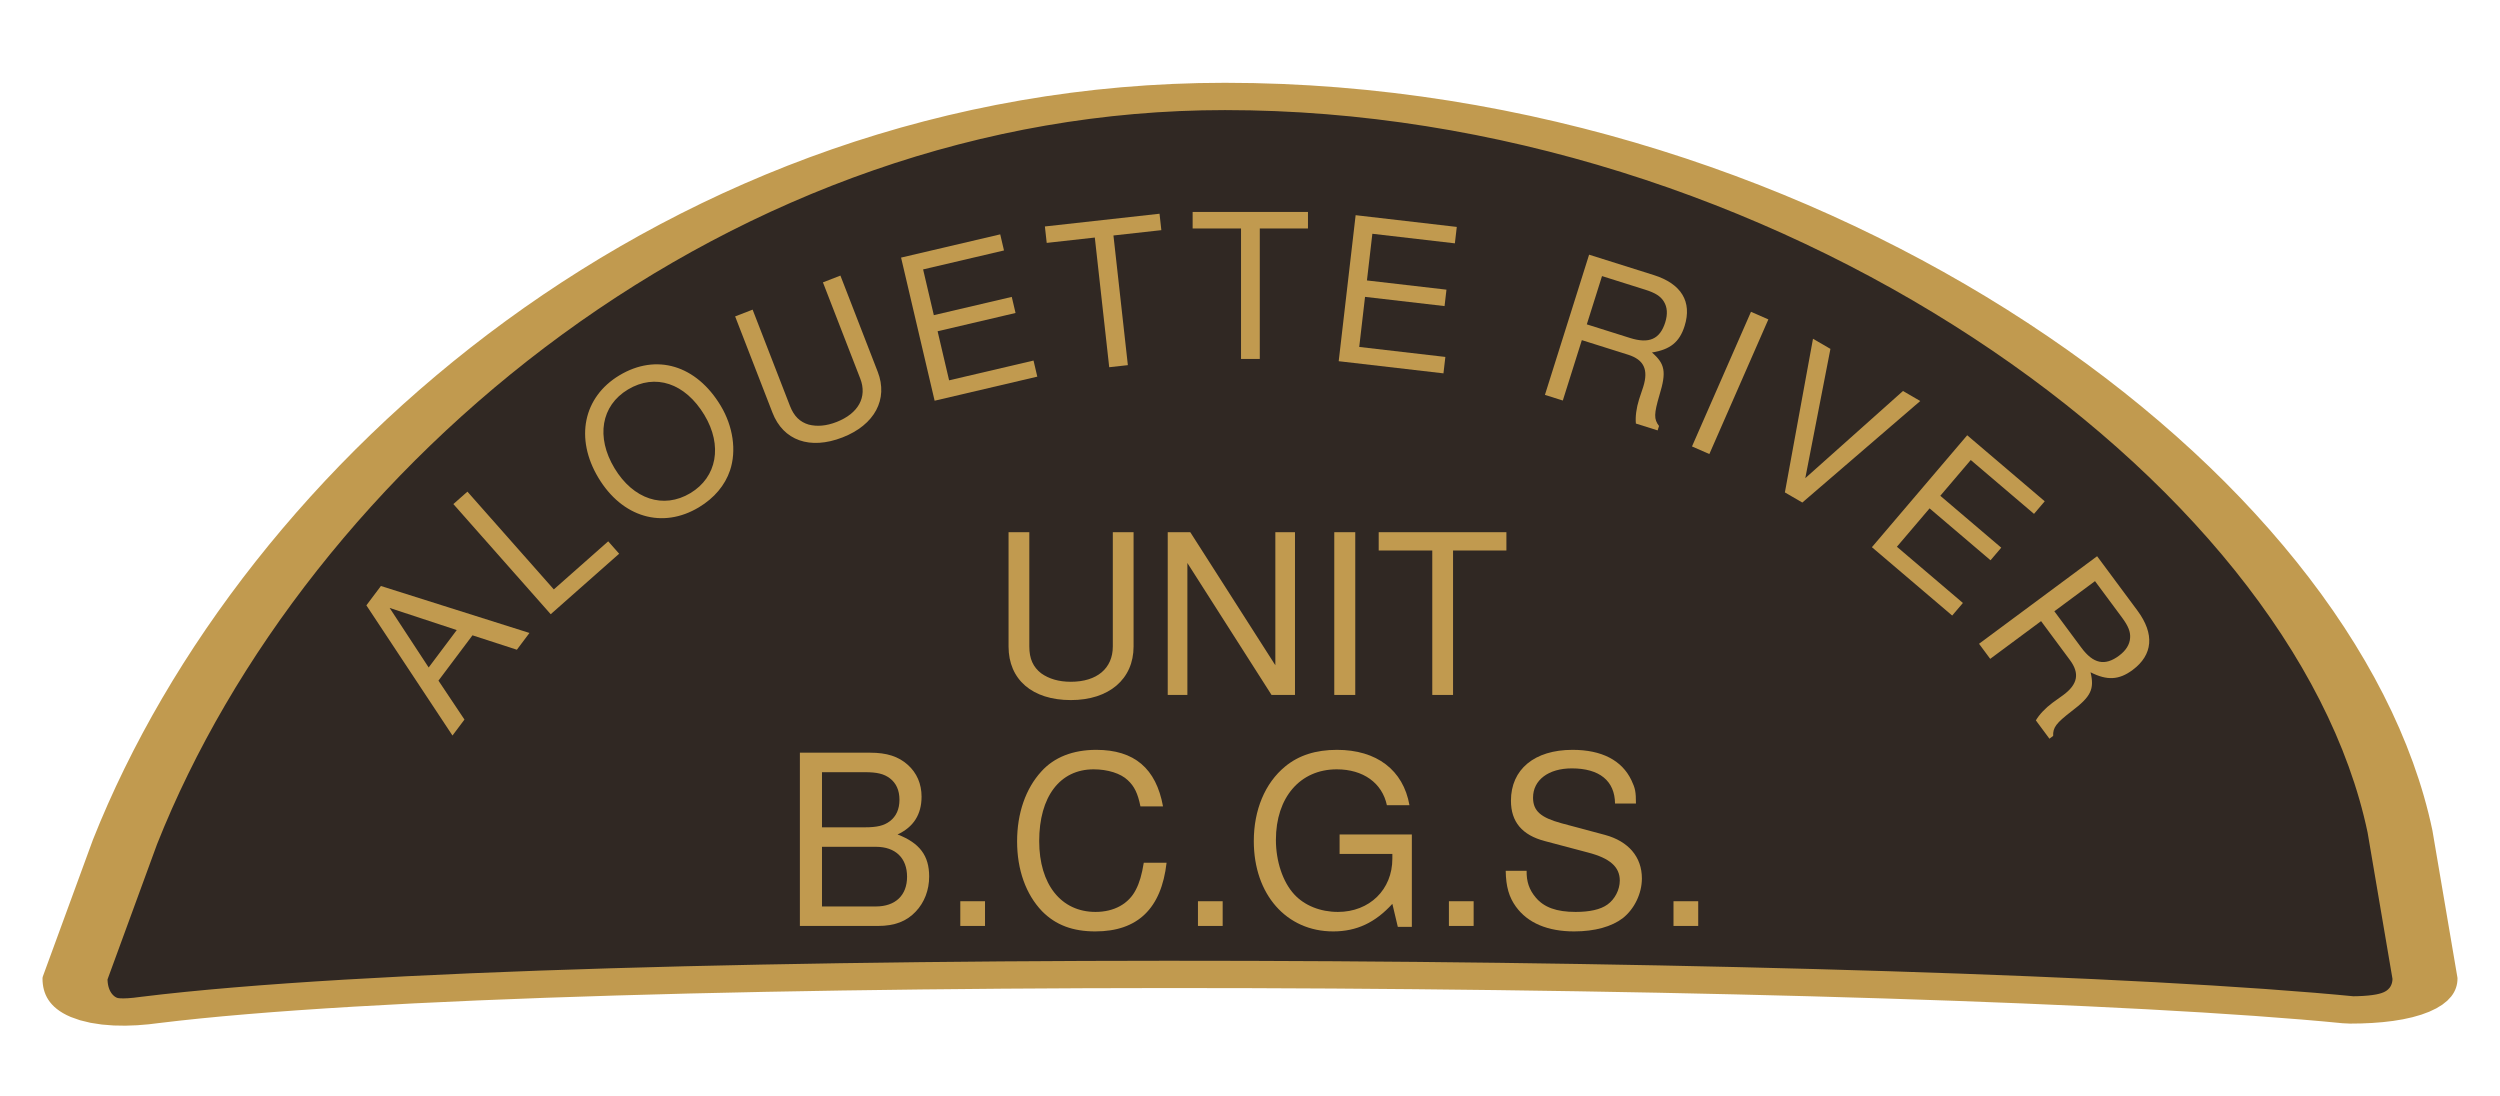
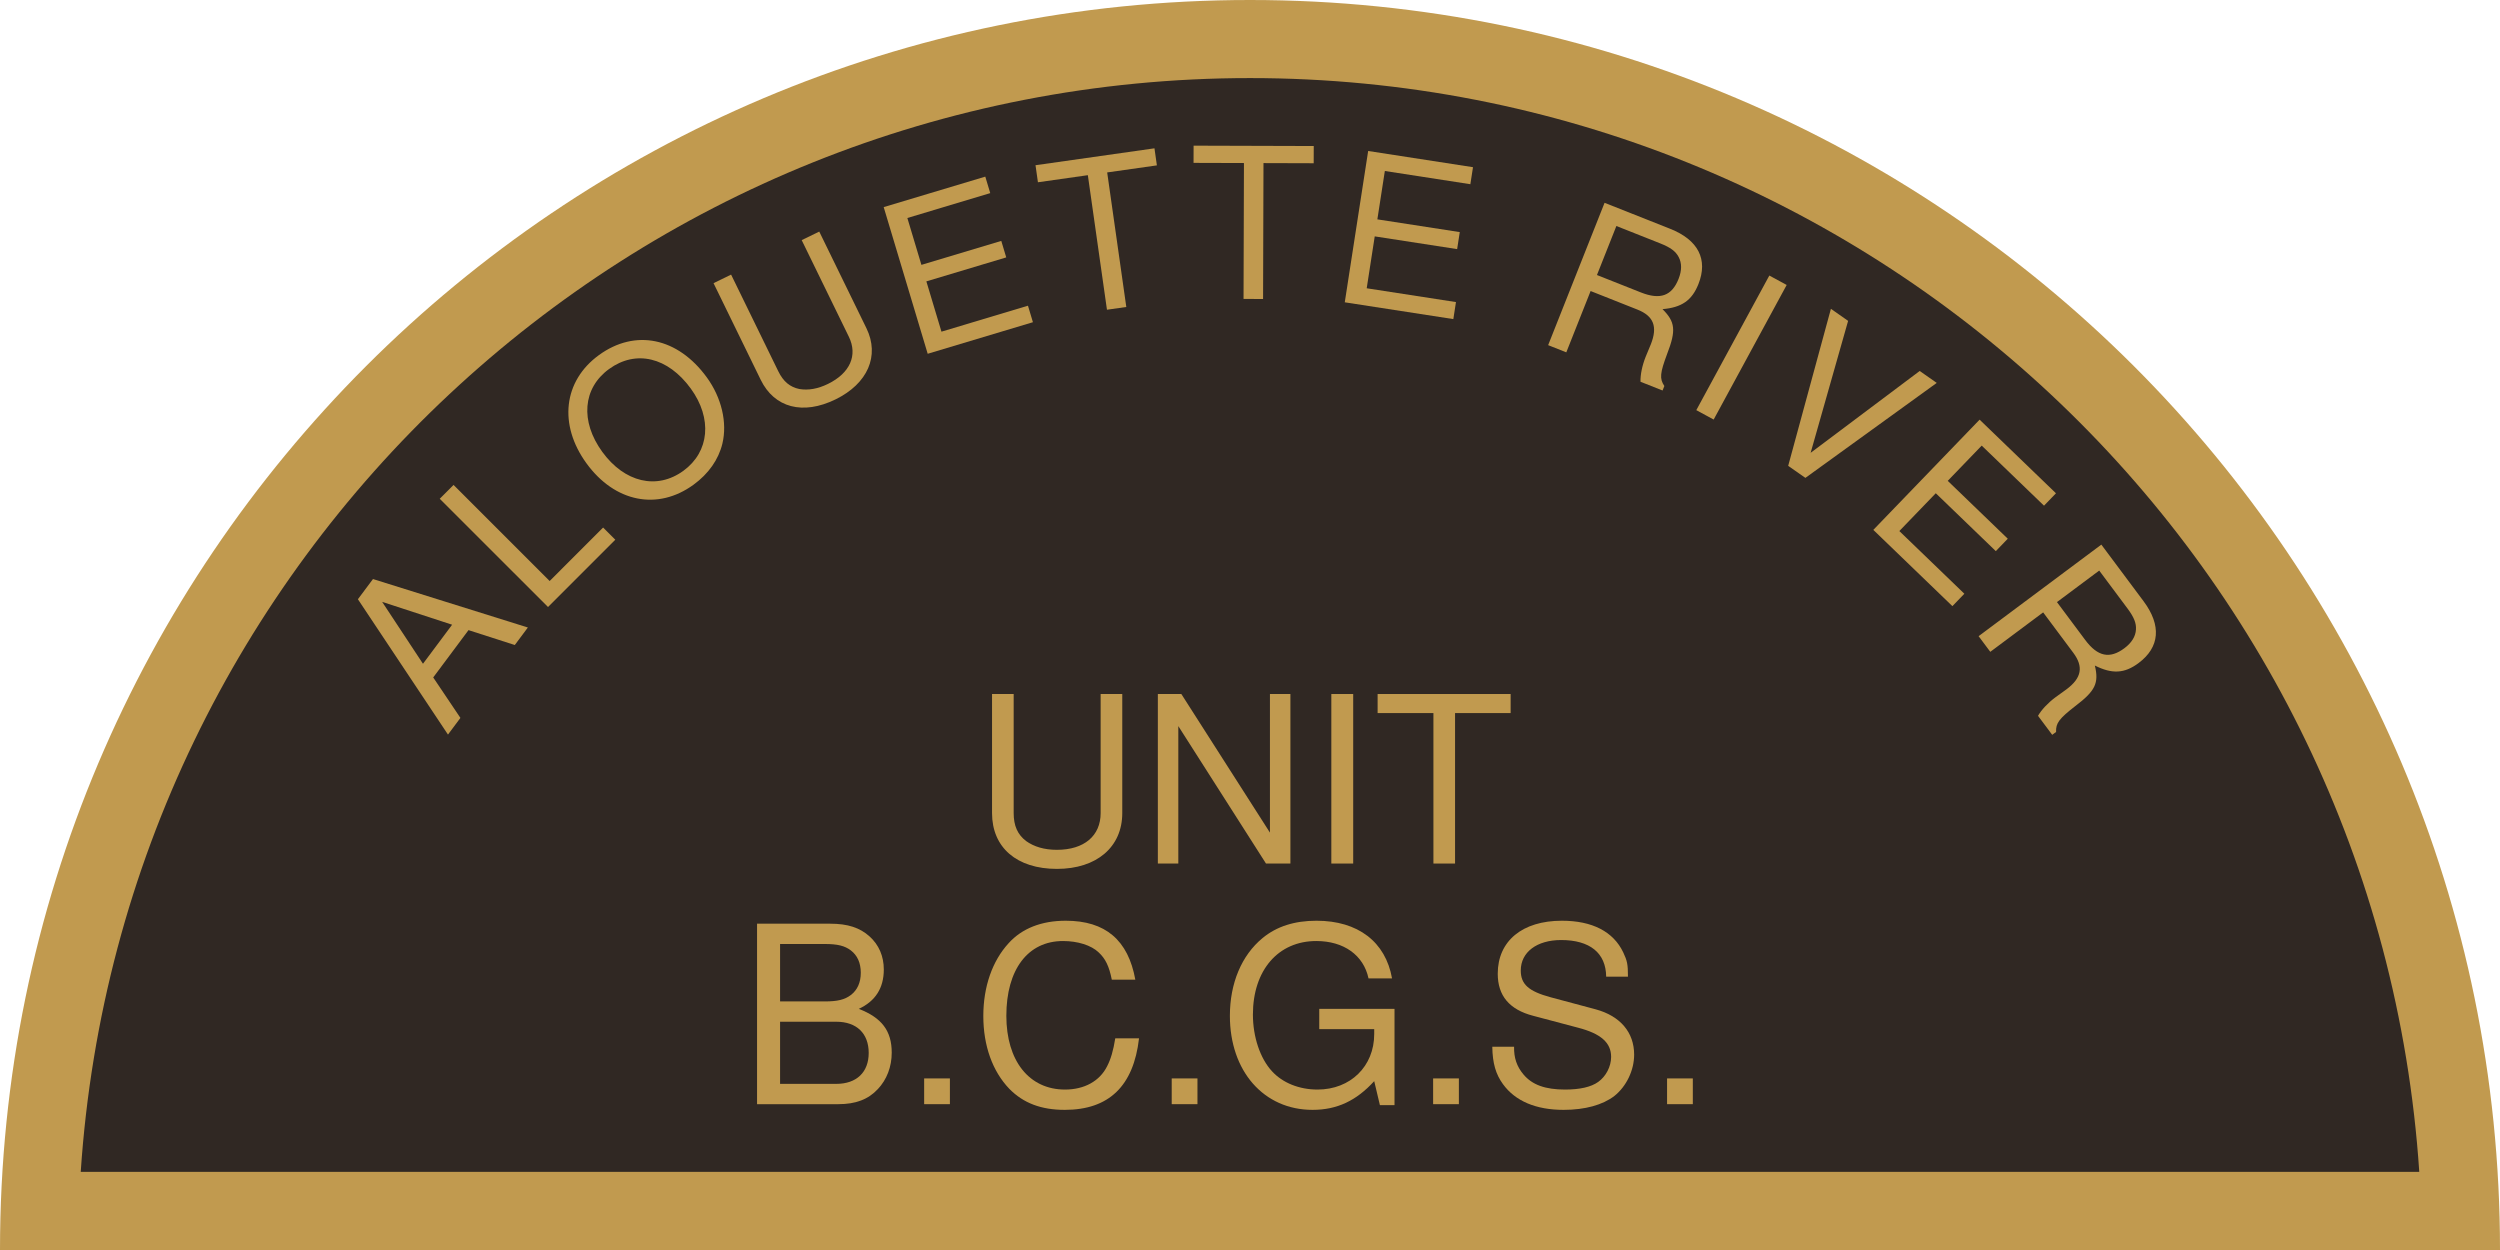
- <svg xmlns="http://www.w3.org/2000/svg" viewBox="0 0 73 32" role="img">
-   <g transform="translate(0.0 0.67) scale(0.73)" data-master-id="bcgs-alouette-river-arch-v1" data-master-geometry-hash="ff6ea8e2bc02665373e0696f7b320addb7f40b993b4d575ed59b11e768a50c31">
-     <g data-component="shared-base-border">
-       <path d="M3 91 L5 78 C11 42 28 7 49 7 C72 7 93 43 96 77 L97 91 Q97 94 94 94 C77 90 23 89 6 94 Q3 95 3 91 Z" fill="#302823" stroke="#c19a4f" stroke-width="2.6" stroke-linejoin="round" stroke-linecap="round" transform="scale(1.0 0.42)" />
-     </g>
+ <svg xmlns="http://www.w3.org/2000/svg" viewBox="0 0 480 240" role="img">
+   <g transform="translate(240 240) scale(5)" data-construction="semicircle R=48">
+     <path data-component="edge" d="M -48 0 A 48 48 0 0 1 48 0 Z" fill="#c19a4f" />
+     <path data-component="field" d="M -44.9 -3 A 45 45 0 0 1 44.9 -3 Z" fill="#302823" />
    <g data-caption="ALOUETTE RIVER">
-       <path d="M474 219 549 0H653L397 729H277L17 0H116L193 219ZM448 297H216L336 629Z" fill="#c19a4f" transform="translate(19.63151 26.46147) rotate(-53.11083) scale(0.00806584 -0.00806584) translate(-333.5 0)" />
-       <path d="M173 729H80V0H533V82H173Z" fill="#c19a4f" transform="translate(23.2252 22.59291) rotate(-41.47408) scale(0.00806584 -0.00806584) translate(-278 0)" />
-       <path d="M389 741C180 741 38 587 38 359C38 130 179 -23 390 -23C479 -23 557 4 616 54C695 121 742 234 742 353C742 588 603 741 389 741ZM389 659C547 659 649 540 649 355C649 179 544 59 390 59C234 59 131 179 131 359C131 539 234 659 389 659Z" fill="#c19a4f" transform="translate(27.85504 19.21864) rotate(-31.01636) scale(0.00806584 -0.00806584) translate(-389 0)" />
-       <path d="M552 729V217C552 119 481 59 364 59C310 59 266 72 231 97C195 125 178 162 178 217V729H85V217C85 69 191 -23 364 -23C535 -23 645 71 645 217V729Z" fill="#c19a4f" transform="translate(33.60717 16.41602) rotate(-21.19962) scale(0.00806584 -0.00806584) translate(-361 0)" />
-       <path d="M183 332H580V414H183V647H595V729H90V0H613V82H183Z" fill="#c19a4f" transform="translate(39.29701 14.66262) rotate(-13.19152) scale(0.00806584 -0.00806584) translate(-333.5 0)" />
-       <path d="M354 647H593V729H21V647H261V0H354Z" fill="#c19a4f" transform="translate(44.7255 13.73131) rotate(-6.34052) scale(0.00806584 -0.00806584) translate(-305.5 0)" />
-       <path d="M354 647H593V729H21V647H261V0H354Z" fill="#c19a4f" transform="translate(50 13.44) rotate(0) scale(0.00806584 -0.00806584) translate(-305.5 0)" />
-       <path d="M183 332H580V414H183V647H595V729H90V0H613V82H183Z" fill="#c19a4f" transform="translate(55.4989 13.75679) rotate(6.61476) scale(0.00806584 -0.00806584) translate(-333.5 0)" />
-       <path d="M186 314H426C509 314 546 274 546 184L545 119C545 74 553 30 566 0H679V23C644 47 637 73 635 170C634 290 615 326 536 360C618 401 651 450 651 534C651 660 573 729 429 729H93V0H186ZM186 396V647H411C463 647 493 639 516 619C541 598 554 565 554 522C554 435 510 396 411 396Z" fill="#c19a4f" transform="translate(63.85873 15.52721) rotate(17.48781) scale(0.00806584 -0.00806584) translate(-361 0)" />
-       <path d="M194 729H100V0H194Z" fill="#c19a4f" transform="translate(67.96787 17.06596) rotate(23.6628) scale(0.00806584 -0.00806584) translate(-139 0)" />
-       <path d="M392 0 645 729H546L344 112L130 729H30L292 0Z" fill="#c19a4f" transform="translate(71.68497 18.94688) rotate(30.13339) scale(0.00806584 -0.00806584) translate(-333.5 0)" />
-       <path d="M183 332H580V414H183V647H595V729H90V0H613V82H183Z" fill="#c19a4f" transform="translate(76.37123 22.2428) rotate(40.41502) scale(0.00806584 -0.00806584) translate(-333.5 0)" />
-       <path d="M186 314H426C509 314 546 274 546 184L545 119C545 74 553 30 566 0H679V23C644 47 637 73 635 170C634 290 615 326 536 360C618 401 651 450 651 534C651 660 573 729 429 729H93V0H186ZM186 396V647H411C463 647 493 639 516 619C541 598 554 565 554 522C554 435 510 396 411 396Z" fill="#c19a4f" transform="translate(80.44934 26.56982) rotate(53.43806) scale(0.00806584 -0.00806584) translate(-361 0)" />
+       <path d="M474 219 549 0H653L397 729H277L17 0H116L193 219ZM448 297H216L336 629Z" fill="#c19a4f" transform="translate(-29.2711 -21.8383) rotate(-53.2744) scale(0.00806584 -0.00806584) translate(-333.5 0)" />
+       <path d="M173 729H80V0H533V82H173Z" fill="#c19a4f" transform="translate(-25.8269 -25.8201) rotate(-45.0075) scale(0.00806584 -0.00806584) translate(-278 0)" />
+       <path d="M389 741C180 741 38 587 38 359C38 130 179 -23 390 -23C479 -23 557 4 616 54C695 121 742 234 742 353C742 588 603 741 389 741ZM389 659C547 659 649 540 649 355C649 179 544 59 390 59C234 59 131 179 131 359C131 539 234 659 389 659Z" fill="#c19a4f" transform="translate(-21.4857 -29.531) rotate(-36.0383) scale(0.00806584 -0.00806584) translate(-389 0)" />
+       <path d="M552 729V217C552 119 481 59 364 59C310 59 266 72 231 97C195 125 178 162 178 217V729H85V217C85 69 191 -23 364 -23C535 -23 645 71 645 217V729Z" fill="#c19a4f" transform="translate(-16.02 -32.8187) rotate(-26.0187) scale(0.00806584 -0.00806584) translate(-361 0)" />
+       <path d="M183 332H580V414H183V647H595V729H90V0H613V82H183Z" fill="#c19a4f" transform="translate(-10.4953 -34.9794) rotate(-16.7015) scale(0.00806584 -0.00806584) translate(-333.5 0)" />
+       <path d="M354 647H593V729H21V647H261V0H354Z" fill="#c19a4f" transform="translate(-5.1373 -36.1569) rotate(-8.0866) scale(0.00806584 -0.00806584) translate(-305.5 0)" />
+       <path d="M354 647H593V729H21V647H261V0H354Z" fill="#c19a4f" transform="translate(0.1109 -36.5198) rotate(0.174) scale(0.00806584 -0.00806584) translate(-305.5 0)" />
+       <path d="M183 332H580V414H183V647H595V729H90V0H613V82H183Z" fill="#c19a4f" transform="translate(5.5801 -36.0912) rotate(8.7889) scale(0.00806584 -0.00806584) translate(-333.5 0)" />
+       <path d="M186 314H426C509 314 546 274 546 184L545 119C545 74 553 30 566 0H679V23C644 47 637 73 635 170C634 290 615 326 536 360C618 401 651 450 651 534C651 660 573 729 429 729H93V0H186ZM186 396V647H411C463 647 493 639 516 619C541 598 554 565 554 522C554 435 510 396 411 396Z" fill="#c19a4f" transform="translate(13.4582 -33.9498) rotate(21.6241) scale(0.00806584 -0.00806584) translate(-361 0)" />
+       <path d="M194 729H100V0H194Z" fill="#c19a4f" transform="translate(17.4146 -32.1005) rotate(28.48) scale(0.00806584 -0.00806584) translate(-139 0)" />
+       <path d="M392 0 645 729H546L344 112L130 729H30L292 0Z" fill="#c19a4f" transform="translate(20.9407 -29.9198) rotate(34.988) scale(0.00806584 -0.00806584) translate(-333.5 0)" />
+       <path d="M183 332H580V414H183V647H595V729H90V0H613V82H183Z" fill="#c19a4f" transform="translate(25.3493 -26.2892) rotate(43.9572) scale(0.00806584 -0.00806584) translate(-333.5 0)" />
+       <path d="M186 314H426C509 314 546 274 546 184L545 119C545 74 553 30 566 0H679V23C644 47 637 73 635 170C634 290 615 326 536 360C618 401 651 450 651 534C651 660 573 729 429 729H93V0H186ZM186 396V647H411C463 647 493 639 516 619C541 598 554 565 554 522C554 435 510 396 411 396Z" fill="#c19a4f" transform="translate(29.2711 -21.8383) rotate(53.2744) scale(0.00806584 -0.00806584) translate(-361 0)" />
    </g>
    <g data-caption="UNIT">
-       <path d="M552 729V217C552 119 481 59 364 59C310 59 266 72 231 97C195 125 178 162 178 217V729H85V217C85 69 191 -23 364 -23C535 -23 645 71 645 217V729Z" fill="#c19a4f" transform="translate(42.80685 26.88) rotate(0) scale(0.00893004 -0.00893004) translate(-361 0)" />
-       <path d="M646 729H558V133L177 729H76V0H164V591L541 0H646Z" fill="#c19a4f" transform="translate(49.25434 26.88) rotate(0) scale(0.00893004 -0.00893004) translate(-361 0)" />
-       <path d="M194 729H100V0H194Z" fill="#c19a4f" transform="translate(53.71936 26.88) rotate(0) scale(0.00893004 -0.00893004) translate(-139 0)" />
-       <path d="M354 647H593V729H21V647H261V0H354Z" fill="#c19a4f" transform="translate(57.68877 26.88) rotate(0) scale(0.00893004 -0.00893004) translate(-305.5 0)" />
+       <path d="M552 729V217C552 119 481 59 364 59C310 59 266 72 231 97C195 125 178 162 178 217V729H85V217C85 69 191 -23 364 -23C535 -23 645 71 645 217V729Z" fill="#c19a4f" transform="translate(-7.441 -14.84) scale(0.00893004 -0.00893004) translate(-361 0)" />
+       <path d="M646 729H558V133L177 729H76V0H164V591L541 0H646Z" fill="#c19a4f" transform="translate(-0.9935 -14.84) scale(0.00893004 -0.00893004) translate(-361 0)" />
+       <path d="M194 729H100V0H194Z" fill="#c19a4f" transform="translate(3.4716 -14.84) scale(0.00893004 -0.00893004) translate(-139 0)" />
+       <path d="M354 647H593V729H21V647H261V0H354Z" fill="#c19a4f" transform="translate(7.441 -14.84) scale(0.00893004 -0.00893004) translate(-305.5 0)" />
    </g>
    <g data-caption="B.C.G.S.">
-       <path d="M79 0H408C477 0 528 19 567 61C603 99 623 151 623 208C623 296 583 349 490 385C557 416 591 469 591 544C591 598 571 644 533 678C494 713 445 729 375 729H79ZM172 415V647H352C404 647 433 640 458 621C484 601 498 571 498 531C498 491 484 461 458 441C433 422 404 415 352 415ZM172 82V333H399C481 333 530 286 530 207C530 129 481 82 399 82Z" fill="#c19a4f" transform="translate(34.41463 36.12) rotate(0) scale(0.00950617 -0.00950617) translate(-333.5 0)" />
-       <path d="M191 104H87V0H191Z" fill="#c19a4f" transform="translate(38.9063 36.12) rotate(0) scale(0.00950617 -0.00950617) translate(-139 0)" />
-       <path d="M662 503C633 663 541 741 381 741C283 741 204 710 150 650C84 578 48 474 48 356C48 236 85 133 153 62C210 4 282 -23 377 -23C555 -23 655 73 677 266H581C573 216 563 182 548 153C518 93 456 59 378 59C233 59 141 175 141 357C141 544 228 659 370 659C429 659 484 642 514 613C541 588 556 558 567 503Z" fill="#c19a4f" transform="translate(43.65938 36.12) rotate(0) scale(0.00950617 -0.00950617) translate(-361 0)" />
-       <path d="M191 104H87V0H191Z" fill="#c19a4f" transform="translate(48.41247 36.12) rotate(0) scale(0.00950617 -0.00950617) translate(-139 0)" />
-       <path d="M709 385H405V303H627V283C627 153 531 59 398 59C324 59 257 86 214 133C166 185 137 272 137 362C137 541 239 659 393 659C504 659 584 602 604 508H699C673 656 561 741 394 741C305 741 233 718 176 671C91 601 44 488 44 357C44 133 181 -23 378 -23C477 -23 555 14 627 93L650 -4H709Z" fill="#c19a4f" transform="translate(53.43173 36.12) rotate(0) scale(0.00950617 -0.00950617) translate(-389 0)" />
-       <path d="M191 104H87V0H191Z" fill="#c19a4f" transform="translate(58.45099 36.12) rotate(0) scale(0.00950617 -0.00950617) translate(-139 0)" />
-       <path d="M596 515C596 565 593 579 577 613C537 697 452 741 329 741C169 741 70 659 70 527C70 438 117 382 213 357L394 309C487 285 528 248 528 191C528 152 507 112 476 90C447 69 401 59 342 59C262 59 209 78 174 120C147 152 135 187 136 232H48C49 165 62 121 91 81C141 12 225 -23 336 -23C423 -23 494 -3 541 33C590 72 621 137 621 200C621 290 565 356 466 383L283 432C195 456 163 484 163 540C163 614 228 663 326 663C442 663 507 611 508 515Z" fill="#c19a4f" transform="translate(62.94265 36.12) rotate(0) scale(0.00950617 -0.00950617) translate(-333.5 0)" />
-       <path d="M191 104H87V0H191Z" fill="#c19a4f" transform="translate(67.43432 36.12) rotate(0) scale(0.00950617 -0.00950617) translate(-139 0)" />
+       <path d="M79 0H408C477 0 528 19 567 61C603 99 623 151 623 208C623 296 583 349 490 385C557 416 591 469 591 544C591 598 571 644 533 678C494 713 445 729 375 729H79ZM172 415V647H352C404 647 433 640 458 621C484 601 498 571 498 531C498 491 484 461 458 441C433 422 404 415 352 415ZM172 82V333H399C481 333 530 286 530 207C530 129 481 82 399 82Z" fill="#c19a4f" transform="translate(-16.5098 -5.6) scale(0.00950617 -0.00950617) translate(-333.5 0)" />
+       <path d="M191 104H87V0H191Z" fill="#c19a4f" transform="translate(-12.0182 -5.6) scale(0.00950617 -0.00950617) translate(-139 0)" />
+       <path d="M662 503C633 663 541 741 381 741C283 741 204 710 150 650C84 578 48 474 48 356C48 236 85 133 153 62C210 4 282 -23 377 -23C555 -23 655 73 677 266H581C573 216 563 182 548 153C518 93 456 59 378 59C233 59 141 175 141 357C141 544 228 659 370 659C429 659 484 642 514 613C541 588 556 558 567 503Z" fill="#c19a4f" transform="translate(-7.2651 -5.6) scale(0.00950617 -0.00950617) translate(-361 0)" />
+       <path d="M191 104H87V0H191Z" fill="#c19a4f" transform="translate(-2.512 -5.6) scale(0.00950617 -0.00950617) translate(-139 0)" />
+       <path d="M709 385H405V303H627V283C627 153 531 59 398 59C324 59 257 86 214 133C166 185 137 272 137 362C137 541 239 659 393 659C504 659 584 602 604 508H699C673 656 561 741 394 741C305 741 233 718 176 671C91 601 44 488 44 357C44 133 181 -23 378 -23C477 -23 555 14 627 93L650 -4H709Z" fill="#c19a4f" transform="translate(2.5073 -5.6) scale(0.00950617 -0.00950617) translate(-389 0)" />
+       <path d="M191 104H87V0H191Z" fill="#c19a4f" transform="translate(7.5265 -5.6) scale(0.00950617 -0.00950617) translate(-139 0)" />
+       <path d="M596 515C596 565 593 579 577 613C537 697 452 741 329 741C169 741 70 659 70 527C70 438 117 382 213 357L394 309C487 285 528 248 528 191C528 152 507 112 476 90C447 69 401 59 342 59C262 59 209 78 174 120C147 152 135 187 136 232H48C49 165 62 121 91 81C141 12 225 -23 336 -23C423 -23 494 -3 541 33C590 72 621 137 621 200C621 290 565 356 466 383L283 432C195 456 163 484 163 540C163 614 228 663 326 663C442 663 507 611 508 515Z" fill="#c19a4f" transform="translate(12.0182 -5.6) scale(0.00950617 -0.00950617) translate(-333.5 0)" />
+       <path d="M191 104H87V0H191Z" fill="#c19a4f" transform="translate(16.5098 -5.6) scale(0.00950617 -0.00950617) translate(-139 0)" />
    </g>
  </g>
</svg>
